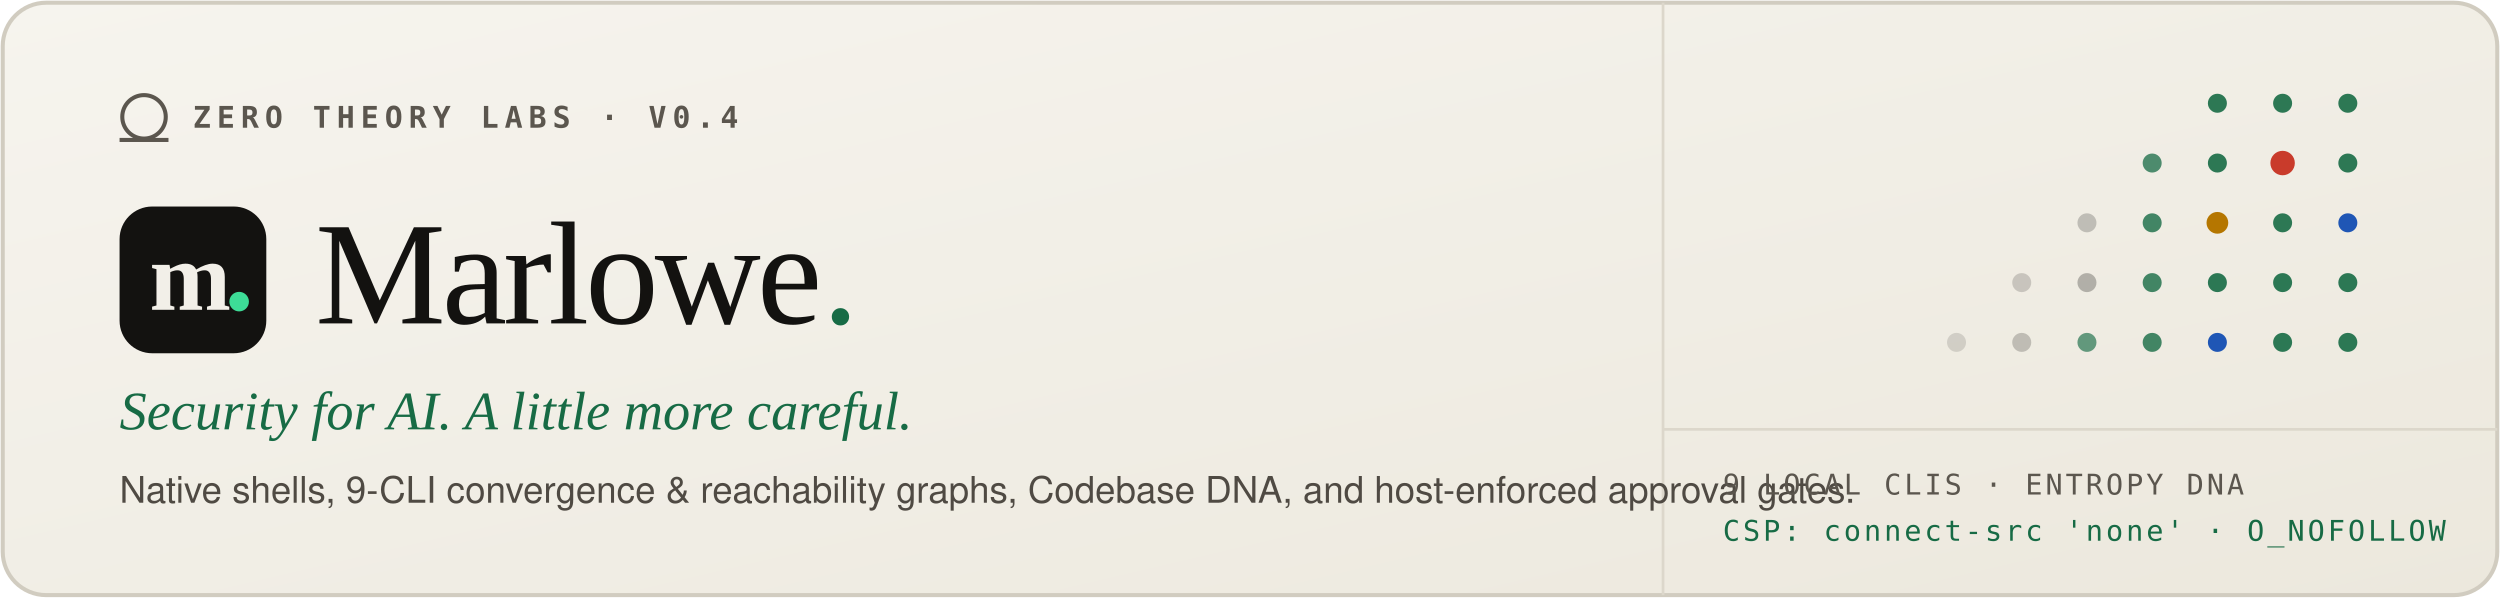
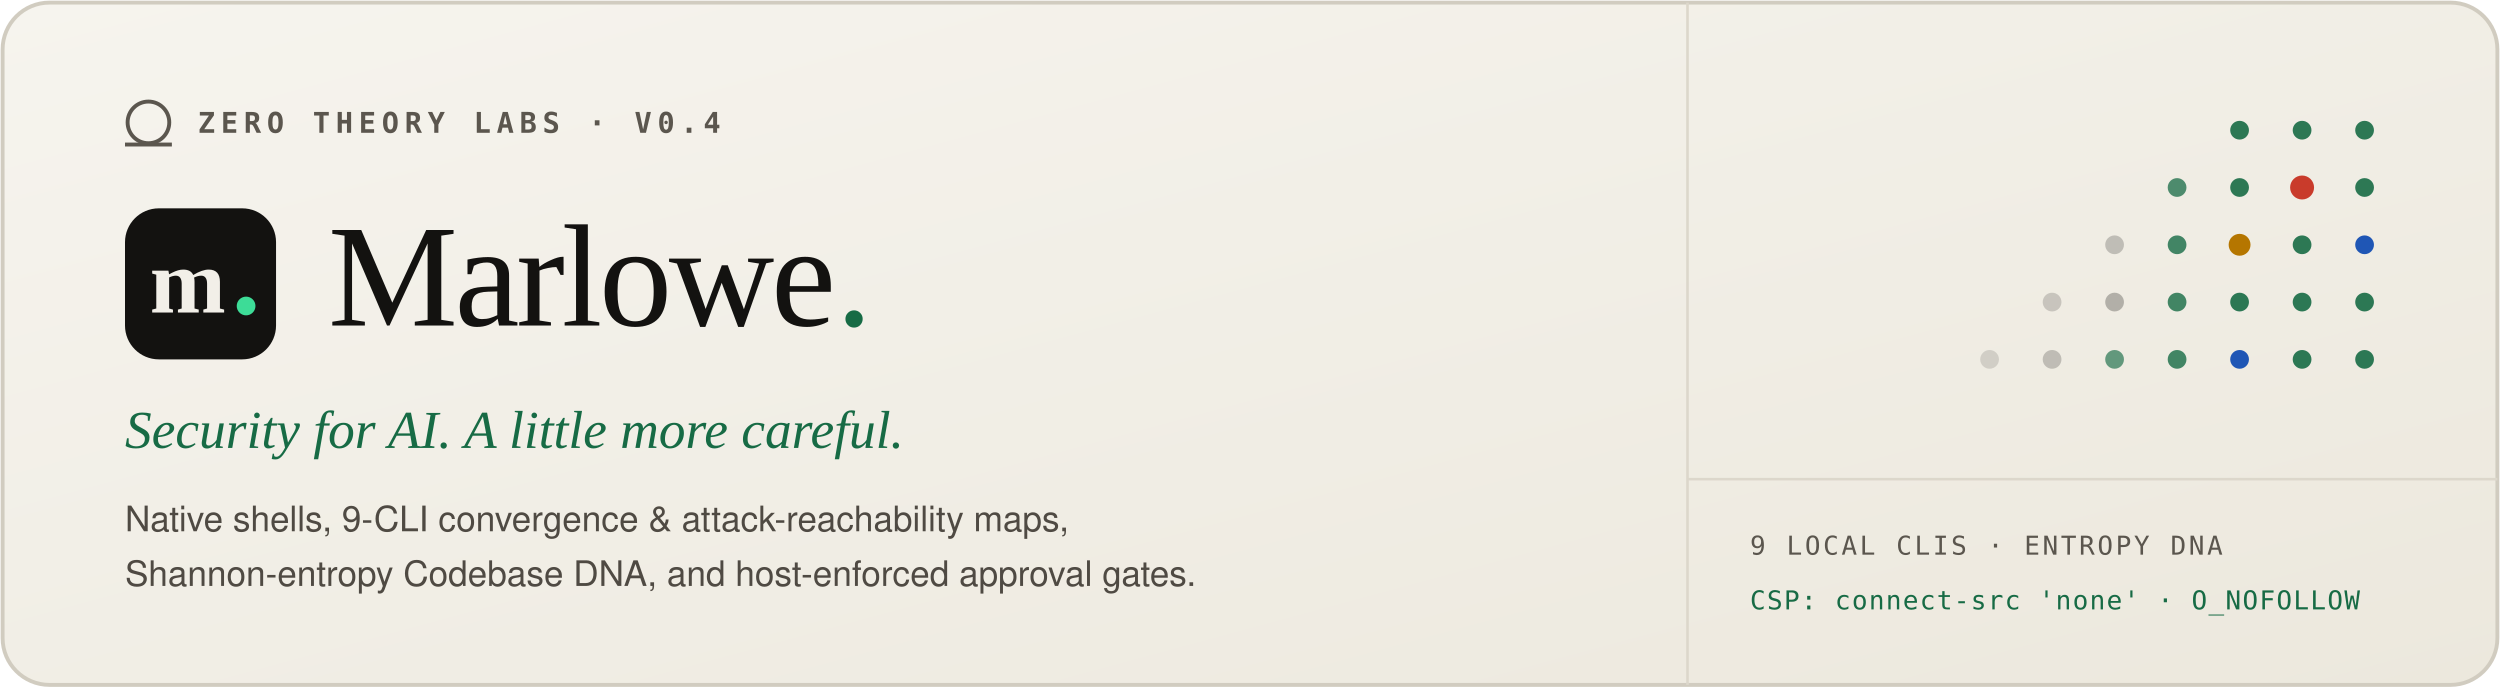
- <svg xmlns="http://www.w3.org/2000/svg" viewBox="0 0 920 220" width="920" height="220" role="img" aria-label="Marlowe. — Security for AI. By Zero Theory Labs.">
+ <svg xmlns="http://www.w3.org/2000/svg" viewBox="0 0 960 264" width="960" height="264" role="img" aria-label="Marlowe. — Security for AI. By Zero Theory Labs.">
  <defs>
    <linearGradient id="bgLight" x1="0" y1="0" x2="1" y2="1">
      <stop offset="0%" stop-color="#f6f4ee" />
      <stop offset="100%" stop-color="#ece8dd" />
    </linearGradient>
+     <clipPath id="leftColLight">
+       <rect x="0" y="0" width="628" height="264" />
+     </clipPath>
  </defs>
-   <rect x="1" y="1" width="918" height="218" rx="16" fill="url(#bgLight)" stroke="#d1ccc0" stroke-width="1.5" />
-   <line x1="612" y1="1" x2="612" y2="219" stroke="#dcd7cb" stroke-width="1" />
-   <line x1="612" y1="158" x2="919" y2="158" stroke="#dcd7cb" stroke-width="1" />
-   <g transform="translate(44, 34)">
-     <circle cx="9" cy="9" r="8" fill="none" stroke="#5b564e" stroke-width="1.5" />
-     <line x1="0" y1="17.5" x2="18" y2="17.5" stroke="#5b564e" stroke-width="1.5" />
-     <text x="27" y="13" fill="#5b564e" font-family="ui-monospace, SFMono-Regular, Menlo, Monaco, Consolas, monospace" font-size="11" font-weight="600" letter-spacing="2.2">ZERO THEORY LABS  ·  V0.4</text>
+   <rect x="1" y="1" width="958" height="262" rx="18" fill="url(#bgLight)" stroke="#d1ccc0" stroke-width="1.5" />
+   <line x1="648" y1="1" x2="648" y2="263" stroke="#dcd7cb" stroke-width="1" />
+   <line x1="648" y1="184" x2="959" y2="184" stroke="#dcd7cb" stroke-width="1" />
+   <g clip-path="url(#leftColLight)">
+     <g transform="translate(48, 38)">
+       <circle cx="9" cy="9" r="8" fill="none" stroke="#5b564e" stroke-width="1.5" />
+       <line x1="0" y1="17.5" x2="18" y2="17.5" stroke="#5b564e" stroke-width="1.5" />
+       <text x="28" y="13" fill="#5b564e" font-family="ui-monospace, SFMono-Regular, Menlo, Monaco, Consolas, monospace" font-size="11" font-weight="600" letter-spacing="2.2">ZERO THEORY LABS  ·  V0.4</text>
+     </g>
+     <g transform="translate(48, 78)">
+       <rect x="0" y="2" width="58" height="58" rx="13" fill="#131210" />
+       <text x="9.5" y="42" fill="#f2efe8" font-family="Georgia, 'Newsreader', 'Times New Roman', serif" font-size="35" font-weight="600">m</text>
+       <circle cx="46.5" cy="39.5" r="3.6" fill="#3ddc97" />
+       <text x="78" y="47" fill="#131210" font-family="Georgia, 'Newsreader', 'Times New Roman', serif" font-size="56" font-weight="500" letter-spacing="-1.2">Marlowe<tspan fill="#176b45">.</tspan>
+       </text>
+     </g>
+     <text x="48" y="172" fill="#176b45" font-family="Georgia, 'Newsreader', 'Times New Roman', serif" font-size="20.5" font-style="italic">Security for AI. A little more careful.</text>
+     <text x="48" y="204" fill="#4f4a43" font-family="-apple-system, BlinkMacSystemFont, 'Segoe UI', Helvetica, Arial, sans-serif" font-size="13.5">Native shells, 9-CLI convergence &amp; attack-reachability maps,</text>
+     <text x="48" y="225" fill="#4f4a43" font-family="-apple-system, BlinkMacSystemFont, 'Segoe UI', Helvetica, Arial, sans-serif" font-size="13.5">Shannon-entropy Codebase DNA, and host-enforced approval gates.</text>
  </g>
-   <g transform="translate(44, 72)">
-     <rect x="0" y="4" width="54" height="54" rx="12" fill="#131210" />
-     <text x="11" y="42" fill="#f2efe8" font-family="Georgia, 'Newsreader', 'Times New Roman', serif" font-size="36" font-weight="600" letter-spacing="-1">m</text>
-     <circle cx="44" cy="39" r="3.6" fill="#3ddc97" />
-     <text x="72" y="47" fill="#131210" font-family="Georgia, 'Newsreader', 'Times New Roman', serif" font-size="54" font-weight="500" letter-spacing="-1.4">Marlowe<tspan fill="#176b45">.</tspan>
-     </text>
+   <g transform="translate(692, 42)">
+     <circle cx="168" cy="8" r="3.6" fill="#176b45" opacity="0.9" />
+     <circle cx="192" cy="8" r="3.6" fill="#176b45" opacity="0.9" />
+     <circle cx="216" cy="8" r="3.6" fill="#176b45" opacity="0.9" />
+     <circle cx="144" cy="30" r="3.6" fill="#176b45" opacity="0.75" />
+     <circle cx="168" cy="30" r="3.6" fill="#176b45" opacity="0.9" />
+     <circle cx="192" cy="30" r="4.6" fill="#c93b2b" />
+     <circle cx="216" cy="30" r="3.6" fill="#176b45" opacity="0.9" />
+     <circle cx="120" cy="52" r="3.6" fill="#131210" opacity="0.22" />
+     <circle cx="144" cy="52" r="3.6" fill="#176b45" opacity="0.8" />
+     <circle cx="168" cy="52" r="4.2" fill="#b57600" />
+     <circle cx="192" cy="52" r="3.6" fill="#176b45" opacity="0.9" />
+     <circle cx="216" cy="52" r="3.6" fill="#1f56b5" />
+     <circle cx="96" cy="74" r="3.6" fill="#131210" opacity="0.18" />
+     <circle cx="120" cy="74" r="3.6" fill="#131210" opacity="0.28" />
+     <circle cx="144" cy="74" r="3.6" fill="#176b45" opacity="0.8" />
+     <circle cx="168" cy="74" r="3.6" fill="#176b45" opacity="0.9" />
+     <circle cx="192" cy="74" r="3.6" fill="#176b45" opacity="0.9" />
+     <circle cx="216" cy="74" r="3.6" fill="#176b45" opacity="0.9" />
+     <circle cx="72" cy="96" r="3.6" fill="#131210" opacity="0.14" />
+     <circle cx="96" cy="96" r="3.6" fill="#131210" opacity="0.22" />
+     <circle cx="120" cy="96" r="3.6" fill="#176b45" opacity="0.65" />
+     <circle cx="144" cy="96" r="3.6" fill="#176b45" opacity="0.8" />
+     <circle cx="168" cy="96" r="3.6" fill="#1f56b5" />
+     <circle cx="192" cy="96" r="3.6" fill="#176b45" opacity="0.9" />
+     <circle cx="216" cy="96" r="3.6" fill="#176b45" opacity="0.9" />
  </g>
-   <text x="44" y="158" fill="#176b45" font-family="Georgia, 'Newsreader', 'Times New Roman', serif" font-size="20" font-style="italic">Security for AI. A little more careful.</text>
-   <text x="44" y="185" fill="#4f4a43" font-family="-apple-system, BlinkMacSystemFont, 'Segoe UI', Helvetica, Arial, sans-serif" font-size="13.5">Native shells, 9-CLI convergence &amp; reachability graphs, Codebase DNA, and host-enforced approval gates.</text>
-   <g transform="translate(648, 30)">
-     <circle cx="168" cy="8" r="3.5" fill="#176b45" opacity="0.9" />
-     <circle cx="192" cy="8" r="3.5" fill="#176b45" opacity="0.9" />
-     <circle cx="216" cy="8" r="3.5" fill="#176b45" opacity="0.9" />
-     <circle cx="144" cy="30" r="3.5" fill="#176b45" opacity="0.75" />
-     <circle cx="168" cy="30" r="3.5" fill="#176b45" opacity="0.9" />
-     <circle cx="192" cy="30" r="4.5" fill="#c93b2b" />
-     <circle cx="216" cy="30" r="3.5" fill="#176b45" opacity="0.9" />
-     <circle cx="120" cy="52" r="3.5" fill="#131210" opacity="0.22" />
-     <circle cx="144" cy="52" r="3.5" fill="#176b45" opacity="0.8" />
-     <circle cx="168" cy="52" r="4" fill="#b57600" />
-     <circle cx="192" cy="52" r="3.5" fill="#176b45" opacity="0.9" />
-     <circle cx="216" cy="52" r="3.5" fill="#1f56b5" />
-     <circle cx="96" cy="74" r="3.5" fill="#131210" opacity="0.18" />
-     <circle cx="120" cy="74" r="3.5" fill="#131210" opacity="0.28" />
-     <circle cx="144" cy="74" r="3.5" fill="#176b45" opacity="0.8" />
-     <circle cx="168" cy="74" r="3.5" fill="#176b45" opacity="0.9" />
-     <circle cx="192" cy="74" r="3.5" fill="#176b45" opacity="0.9" />
-     <circle cx="216" cy="74" r="3.5" fill="#176b45" opacity="0.9" />
-     <circle cx="72" cy="96" r="3.5" fill="#131210" opacity="0.14" />
-     <circle cx="96" cy="96" r="3.5" fill="#131210" opacity="0.22" />
-     <circle cx="120" cy="96" r="3.5" fill="#176b45" opacity="0.65" />
-     <circle cx="144" cy="96" r="3.5" fill="#176b45" opacity="0.8" />
-     <circle cx="168" cy="96" r="3.5" fill="#1f56b5" />
-     <circle cx="192" cy="96" r="3.5" fill="#176b45" opacity="0.9" />
-     <circle cx="216" cy="96" r="3.5" fill="#176b45" opacity="0.9" />
-   </g>
-   <text x="634" y="182" fill="#5b564e" font-family="ui-monospace, SFMono-Regular, Menlo, Monaco, Consolas, monospace" font-size="10.5" letter-spacing="1.1">9 LOCAL CLIS · ENTROPY DNA</text>
-   <text x="634" y="199" fill="#176b45" font-family="ui-monospace, SFMono-Regular, Menlo, Monaco, Consolas, monospace" font-size="10.5" letter-spacing="1.1">CSP: connect-src 'none' · O_NOFOLLOW</text>
+   <text x="672" y="213" fill="#5b564e" font-family="ui-monospace, SFMono-Regular, Menlo, Monaco, Consolas, monospace" font-size="10" letter-spacing="1.0">9 LOCAL CLIS · ENTROPY DNA</text>
+   <text x="672" y="234" fill="#176b45" font-family="ui-monospace, SFMono-Regular, Menlo, Monaco, Consolas, monospace" font-size="10" letter-spacing="0.5">CSP: connect-src 'none' · O_NOFOLLOW</text>
</svg>
